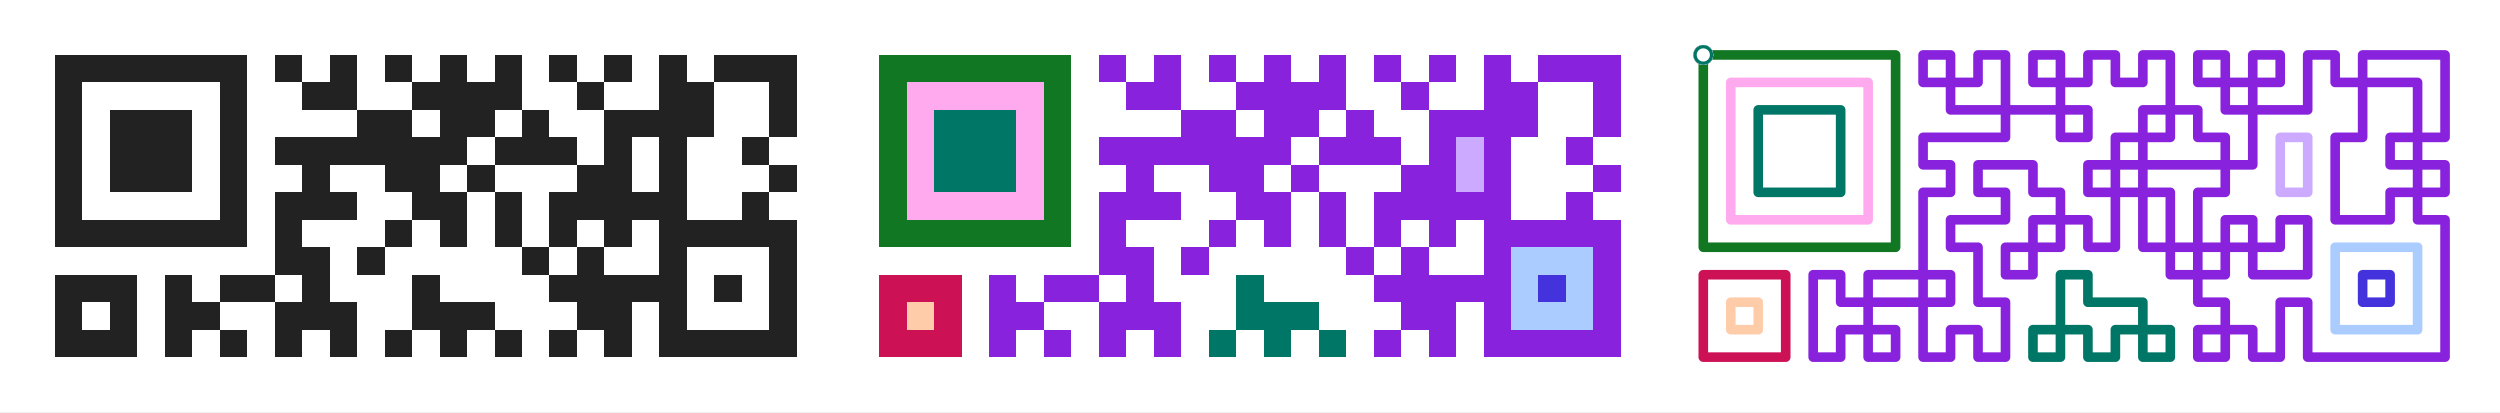
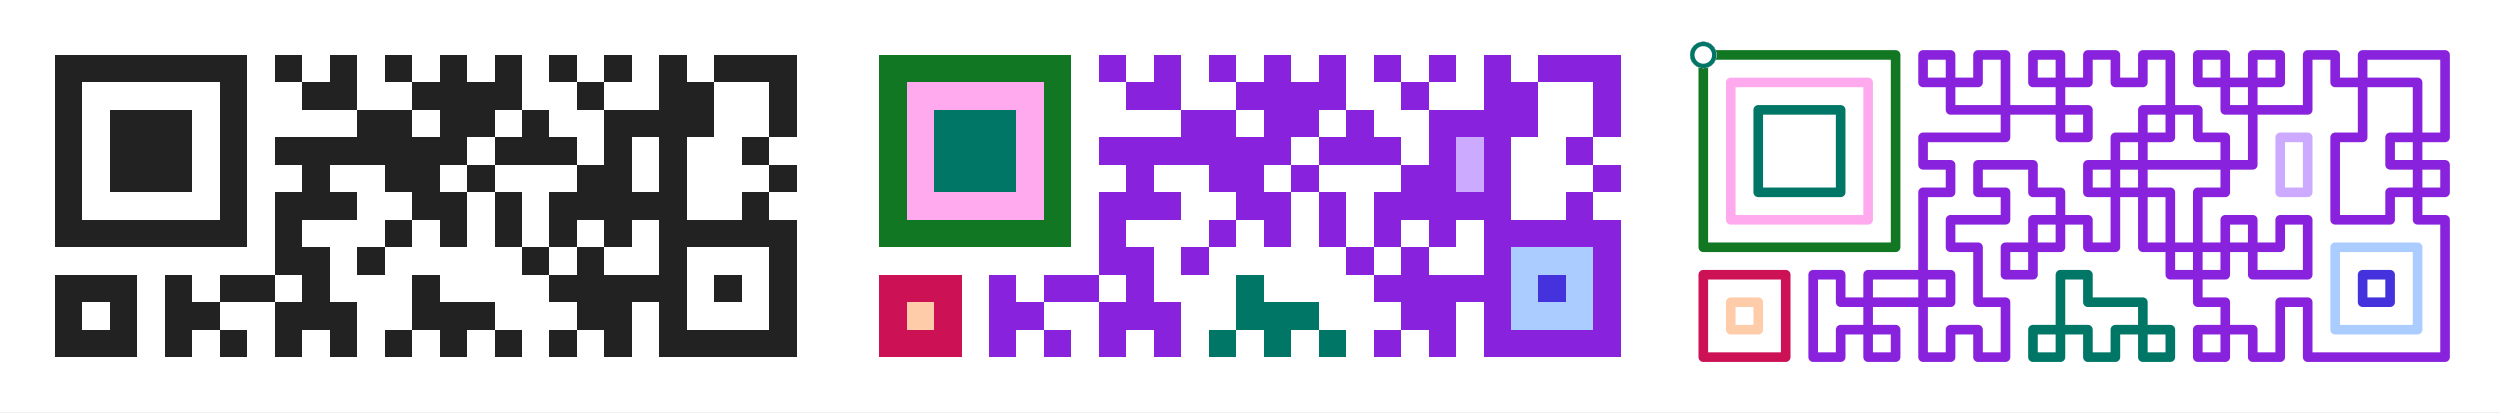
<svg xmlns="http://www.w3.org/2000/svg" viewBox="0 0 91 15" fill="#222" shape-rendering="crispEdges" version="1.1">
  <style>@media(prefers-reduced-motion:reduce){.dots{display:none}}</style>
  <path fill="#fff" d="M0,0V15H91V0Z" />
  <path transform="matrix(1,0,0,1,2,2)" d="m27,11h-5v-2h-1v2h-1v-1h-1v1h-1v-1h1v-1h-1v-1h1v-1h1v1h2v-2h-1v1h-1v-1h-1v1h-1v1h-1v-1h1v-2h1v-1h-3v1h1v2h-1v-2h-1v2h-1v-1h-1v1h-1v1h-1v-1h1v-1h1v-1h-1v-1h-2v1h1v1h-2v1h1v2h1v2h-1v-1h-1v1h-1v-2h1v-1h-1v1h-2v1h1v1h-1v-1h-1v1h-1v-3h1v1h1v-1h2v-3h1v-1h-1v-1h3v-1h-2v-1h-1v-1h1v1h1v-1h1v2h2v1h1v-1h-1v-1h-1v-1h1v1h1v-1h1v1h1v-1h1v2h-1v1h-1v1h-1v1h1v-1h1v-1h1v-1h1v1h1v1h1v-2h-1v-1h-1v-1h1v1h1v-1h1v1h-1v1h2v-2h1v1h1v2h-1v3h2v-1h1v-1h-1v-1h1v-2h-2v-1h3v3h-1v1h1v1h-1v1h1zm-10,0h-1v-1h-1v1h-1v-1h-1v1h-1v-1h1v-2h1v1h2v1h1zm-14,0h-3v-3h3zm23-1v-3h-3v3zm-24,0v-1h-1v1zm23-1h-1v-1h1zm-18-2h-7v-7h7zm-1-1v-5h-5v5zm16-1v-2h-1v2zm-17,0h-3v-3h3z" />
  <g transform="matrix(1,0,0,1,32,2)">
    <path fill="#82d" d="m27,11h-5v-2h-1v2h-1v-1h-1v1h-1v-1h1v-1h-1v-1h1v-1h1v1h2v-2h-1v1h-1v-1h-1v1h-1v1h-1v-1h1v-2h1v-1h-3v1h1v2h-1v-2h-1v2h-1v-1h-1v1h-1v1h-1v-1h1v-1h1v-1h-1v-1h-2v1h1v1h-2v1h1v2h1v2h-1v-1h-1v1h-1v-2h1v-1h-1v1h-2v1h1v1h-1v-1h-1v1h-1v-3h1v1h1v-1h2v-3h1v-1h-1v-1h3v-1h-2v-1h-1v-1h1v1h1v-1h1v2h2v1h1v-1h-1v-1h-1v-1h1v1h1v-1h1v1h1v-1h1v2h-1v1h-1v1h-1v1h1v-1h1v-1h1v-1h1v1h1v1h1v-2h-1v-1h-1v-1h1v1h1v-1h1v1h-1v1h2v-2h1v1h1v2h-1v3h2v-1h1v-1h-1v-1h1v-2h-2v-1h3v3h-1v1h1v1h-1v1h1z" />
    <path fill="#076" d="m17,11h-1v-1h-1v1h-1v-1h-1v1h-1v-1h1v-2h1v1h2v1h1z" />
    <path fill="#c15" d="m3,11h-3v-3h3z" />
    <path fill="#acf" d="m26,10v-3h-3v3z" />
    <path fill="#fca" d="m2,10v-1h-1v1z" />
    <path fill="#43d" d="m25,9h-1v-1h1z" />
    <path fill="#172" d="m7,7h-7v-7h7z" />
    <path fill="#fae" d="m6,6v-5h-5v5z" />
    <path fill="#caf" d="m22,5v-2h-1v2z" />
    <path fill="#076" d="m5,5h-3v-3h3z" />
  </g>
  <g transform="matrix(1,0,0,1,62,2)" fill="none" stroke-width=".35" stroke-linecap="round" stroke-linejoin="round" shape-rendering="geometricPrecision">
    <path id="contour-1" stroke="#82d" d="m27,11h-5v-2h-1v2h-1v-1h-1v1h-1v-1h1v-1h-1v-1h1v-1h1v1h2v-2h-1v1h-1v-1h-1v1h-1v1h-1v-1h1v-2h1v-1h-3v1h1v2h-1v-2h-1v2h-1v-1h-1v1h-1v1h-1v-1h1v-1h1v-1h-1v-1h-2v1h1v1h-2v1h1v2h1v2h-1v-1h-1v1h-1v-2h1v-1h-1v1h-2v1h1v1h-1v-1h-1v1h-1v-3h1v1h1v-1h2v-3h1v-1h-1v-1h3v-1h-2v-1h-1v-1h1v1h1v-1h1v2h2v1h1v-1h-1v-1h-1v-1h1v1h1v-1h1v1h1v-1h1v2h-1v1h-1v1h-1v1h1v-1h1v-1h1v-1h1v1h1v1h1v-2h-1v-1h-1v-1h1v1h1v-1h1v1h-1v1h2v-2h1v1h1v2h-1v3h2v-1h1v-1h-1v-1h1v-2h-2v-1h3v3h-1v1h1v1h-1v1h1z" />
    <path id="contour-2" stroke="#076" d="m17,11h-1v-1h-1v1h-1v-1h-1v1h-1v-1h1v-2h1v1h2v1h1z" />
    <path id="contour-3" stroke="#c15" d="m3,11h-3v-3h3z" />
    <path id="contour-4" stroke="#acf" d="m26,10v-3h-3v3z" />
    <path id="contour-5" stroke="#fca" d="m2,10v-1h-1v1z" />
    <path id="contour-6" stroke="#43d" d="m25,9h-1v-1h1z" />
    <path id="contour-7" stroke="#172" d="m7,7h-7v-7h7z" />
    <path id="contour-8" stroke="#fae" d="m6,6v-5h-5v5z" />
    <path id="contour-9" stroke="#caf" d="m22,5v-2h-1v2z" />
    <path id="contour-10" stroke="#076" d="m5,5h-3v-3h3z" />
    <g class="dots">
-       <circle r=".3" fill="#fff" stroke="#82d" stroke-width=".12">
+       <circle r=".4" fill="#fff" stroke="#82d" stroke-width=".16">
        <animateMotion dur="46400ms" calcMode="paced" repeatCount="indefinite">
          <mpath href="#contour-1" />
        </animateMotion>
      </circle>
-       <circle r=".3" fill="#fff" stroke="#076" stroke-width=".12">
+       <circle r=".4" fill="#fff" stroke="#076" stroke-width=".16">
        <animateMotion dur="4000ms" calcMode="paced" repeatCount="indefinite">
          <mpath href="#contour-2" />
        </animateMotion>
      </circle>
-       <circle r=".3" fill="#fff" stroke="#c15" stroke-width=".12">
+       <circle r=".4" fill="#fff" stroke="#c15" stroke-width=".16">
        <animateMotion dur="2400ms" calcMode="paced" repeatCount="indefinite">
          <mpath href="#contour-3" />
        </animateMotion>
      </circle>
-       <circle r=".3" fill="#222" stroke="#fff" stroke-width=".12">
+       <circle r=".4" fill="#222" stroke="#fff" stroke-width=".16">
        <animateMotion dur="2400ms" calcMode="paced" repeatCount="indefinite">
          <mpath href="#contour-4" />
        </animateMotion>
      </circle>
-       <circle r=".3" fill="#222" stroke="#fff" stroke-width=".12">
+       <circle r=".4" fill="#222" stroke="#fff" stroke-width=".16">
        <animateMotion dur="800ms" calcMode="paced" repeatCount="indefinite">
          <mpath href="#contour-5" />
        </animateMotion>
      </circle>
-       <circle r=".3" fill="#fff" stroke="#43d" stroke-width=".12">
+       <circle r=".4" fill="#fff" stroke="#43d" stroke-width=".16">
        <animateMotion dur="800ms" calcMode="paced" repeatCount="indefinite">
          <mpath href="#contour-6" />
        </animateMotion>
      </circle>
-       <circle r=".3" fill="#fff" stroke="#172" stroke-width=".12">
+       <circle r=".4" fill="#fff" stroke="#172" stroke-width=".16">
        <animateMotion dur="5600ms" calcMode="paced" repeatCount="indefinite">
          <mpath href="#contour-7" />
        </animateMotion>
      </circle>
-       <circle r=".3" fill="#222" stroke="#fff" stroke-width=".12">
+       <circle r=".4" fill="#222" stroke="#fff" stroke-width=".16">
        <animateMotion dur="4000ms" calcMode="paced" repeatCount="indefinite">
          <mpath href="#contour-8" />
        </animateMotion>
      </circle>
-       <circle r=".3" fill="#222" stroke="#fff" stroke-width=".12">
+       <circle r=".4" fill="#222" stroke="#fff" stroke-width=".16">
        <animateMotion dur="1200ms" calcMode="paced" repeatCount="indefinite">
          <mpath href="#contour-9" />
        </animateMotion>
      </circle>
-       <circle r=".3" fill="#fff" stroke="#076" stroke-width=".12">
+       <circle r=".4" fill="#fff" stroke="#076" stroke-width=".16">
        <animateMotion dur="2400ms" calcMode="paced" repeatCount="indefinite">
          <mpath href="#contour-10" />
        </animateMotion>
      </circle>
    </g>
  </g>
</svg>
